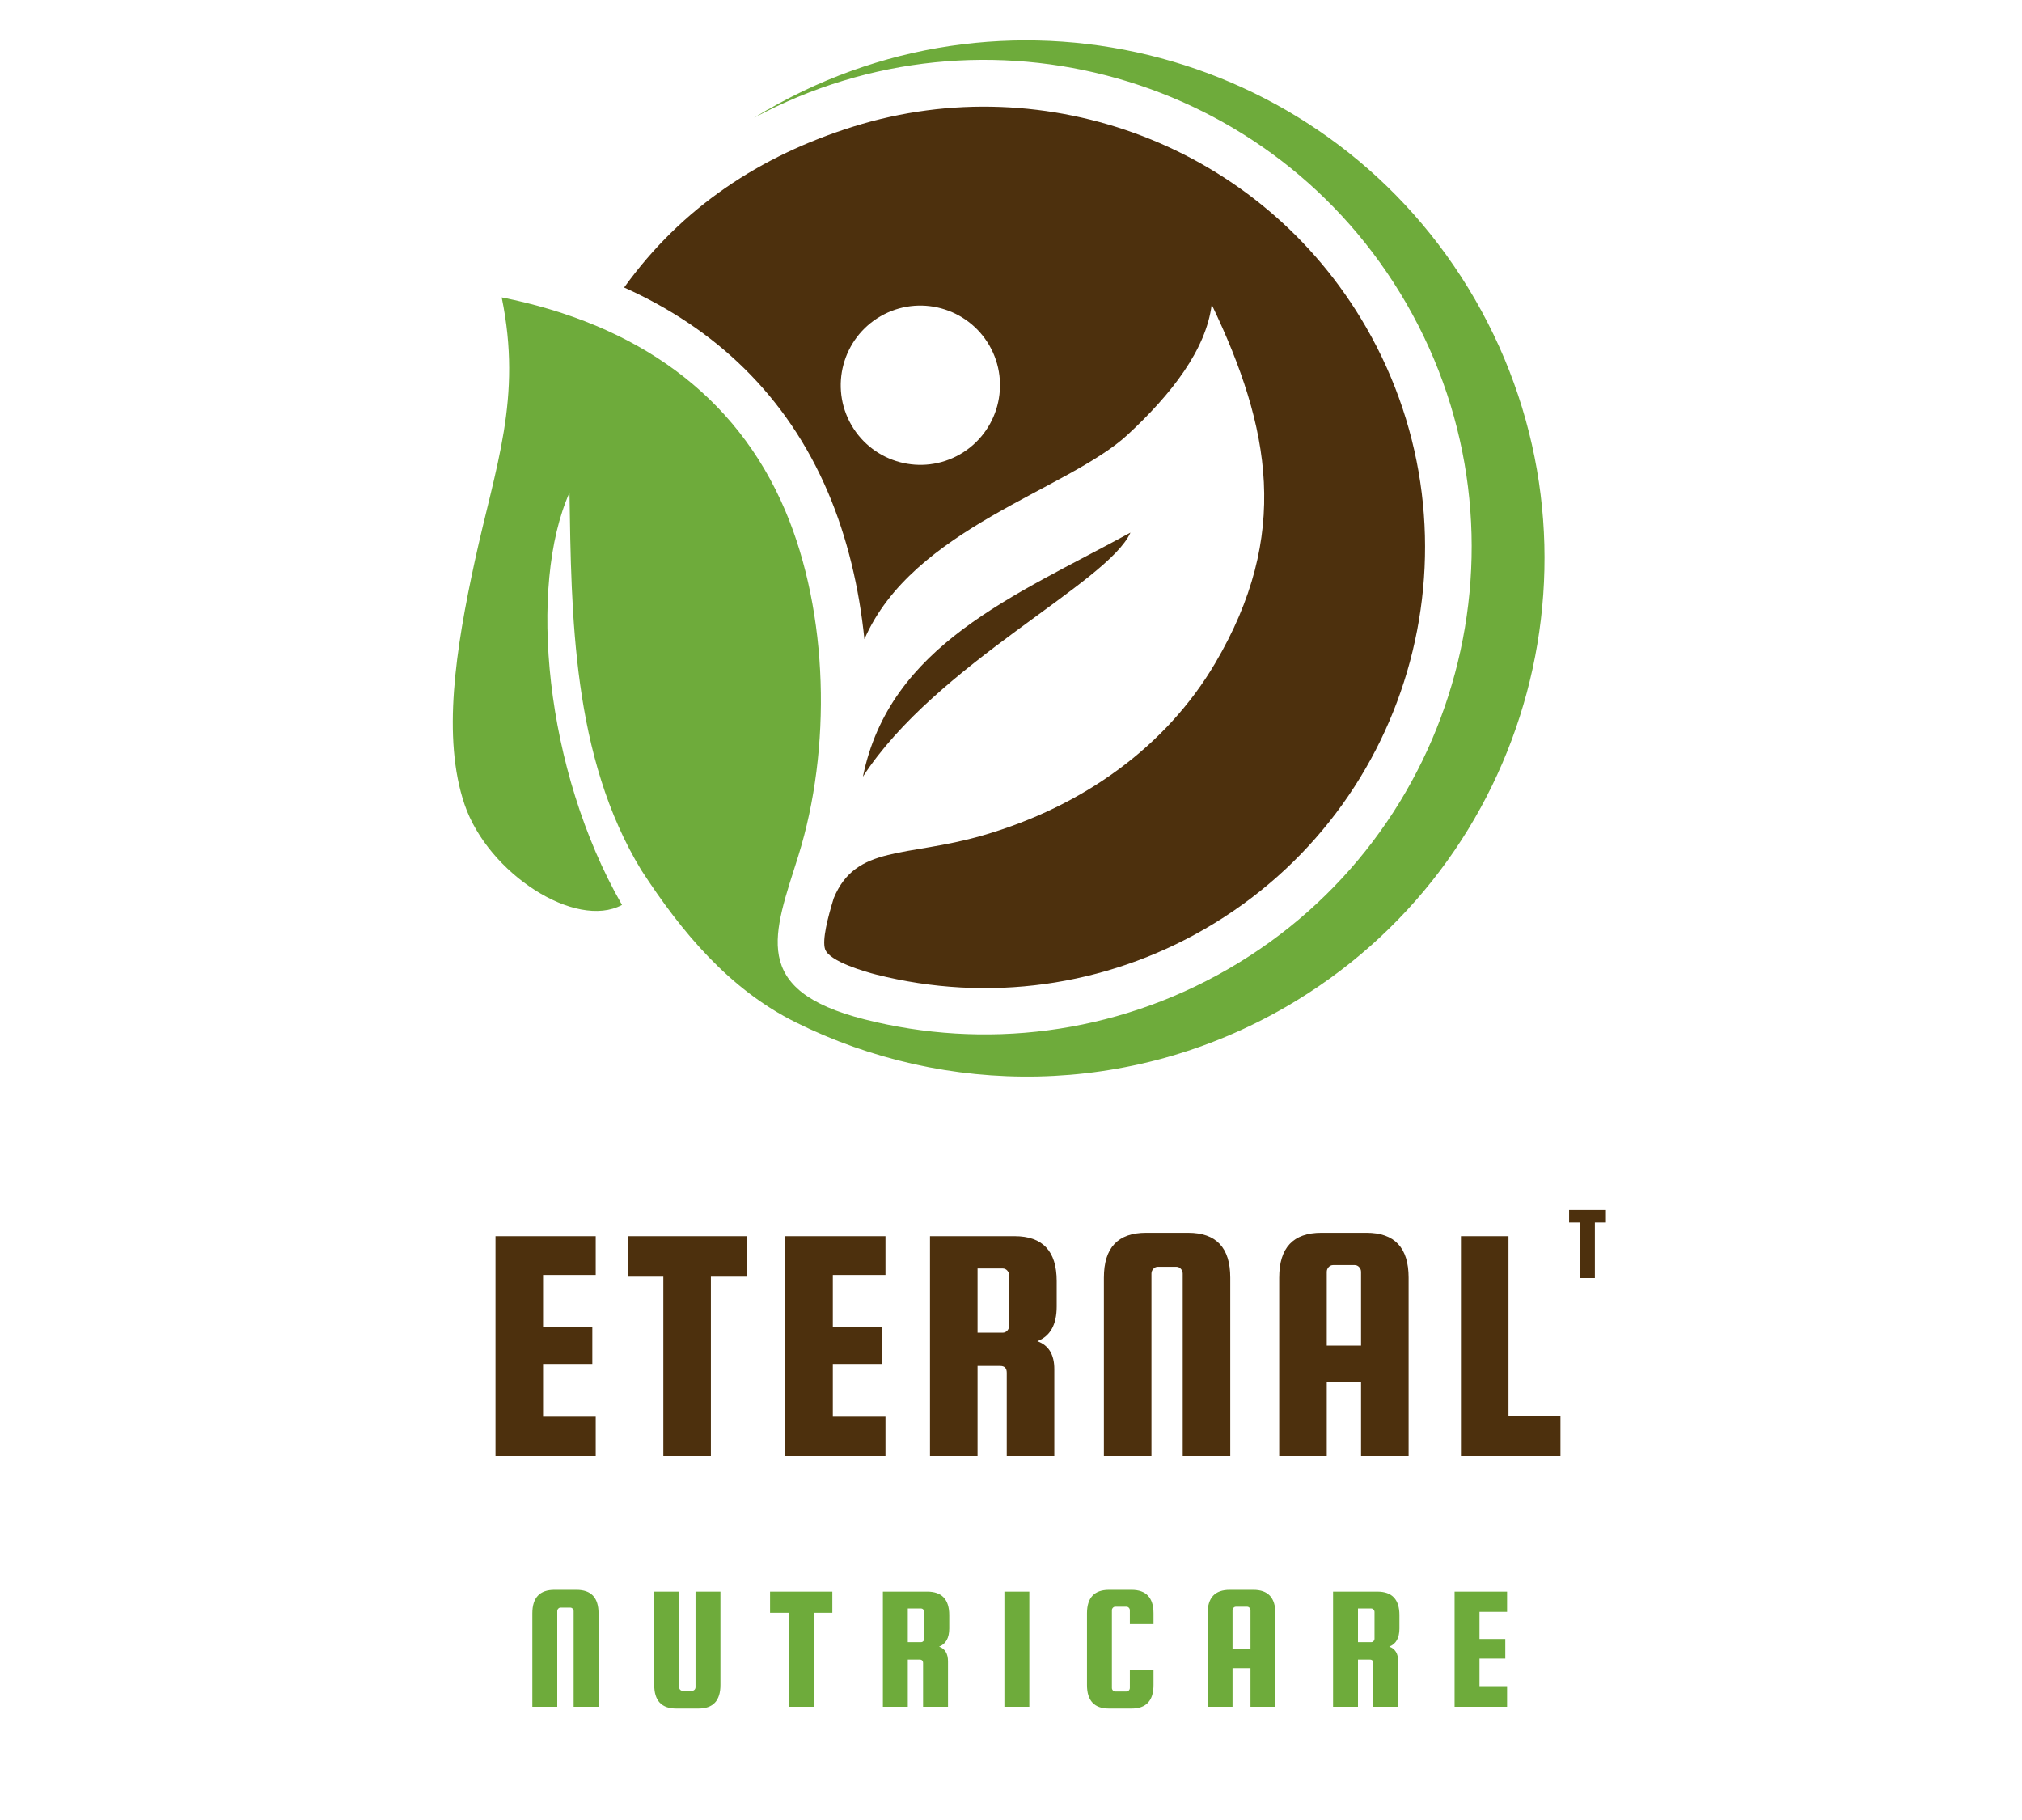
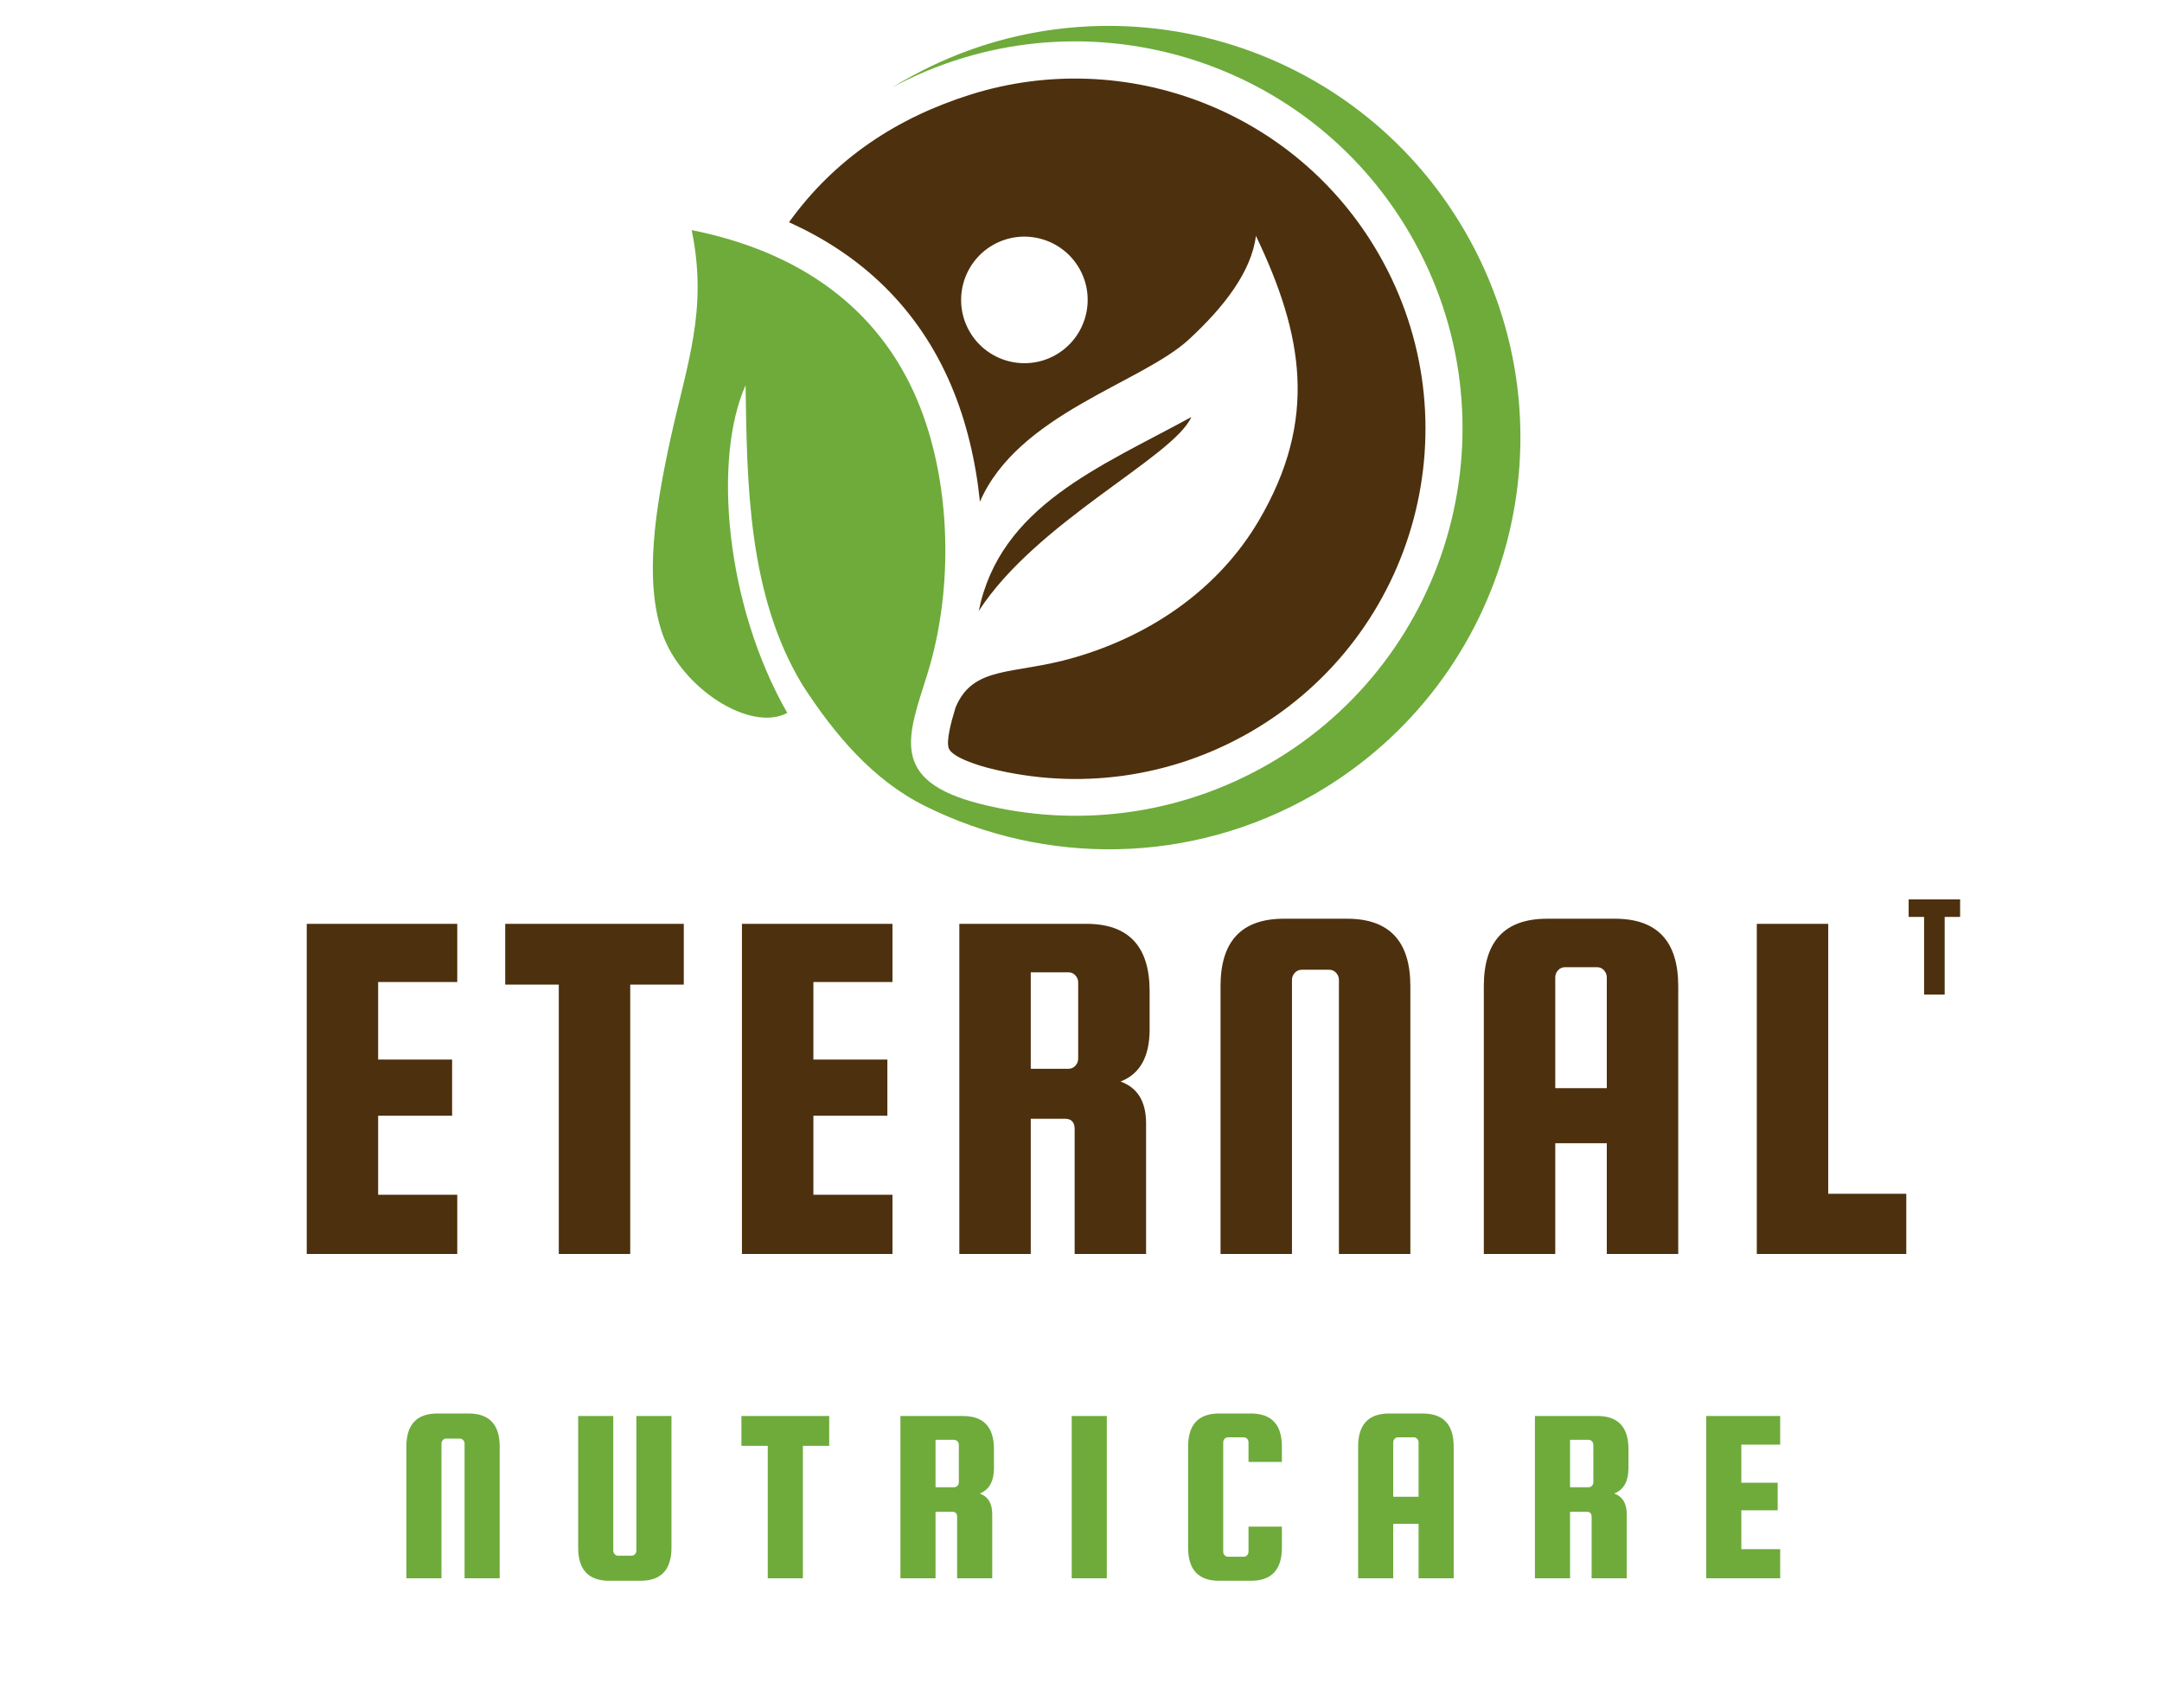
- <svg xmlns="http://www.w3.org/2000/svg" viewBox="0 0 500 450" width="100%" height="100%">
-   <g transform="translate(112, 10) scale(3.7)">
+ <svg xmlns="http://www.w3.org/2000/svg" viewBox="0 0 500 395" width="100%" height="100%">
+   <g transform="translate(151.0, 6) scale(2.75)">
    <path fill="#6EAB3B" fill-rule="evenodd" d="M 21.02 4.64 C 37.58 -4.92 58.75 0.75 68.31 17.31 C 77.87 33.87 72.2 55.04 55.64 64.6 C 45.21 70.62 32.94 70.6 22.9 65.61 C 18.49 63.42 15.29 59.6 12.6 55.46 C 7.96 47.84 7.92 38.37 7.79 30.22 C 5.03 36.41 6.1 48.71 11.3 57.77 C 8.2 59.44 2.35 55.67 0.78 51.06 C -0.74 46.6 0.19 40.64 1.46 34.8 C 2.84 28.45 4.65 23.93 3.26 17.17 C 12.23 18.96 18.91 23.63 22.21 31.42 C 25.12 38.28 25.31 47.37 23.08 54.5 C 21.45 59.7 19.78 63.46 27.52 65.42 C 35.45 67.43 44.15 66.47 51.8 62.06 C 67.37 53.07 72.71 33.15 63.72 17.58 C 54.9 2.3 35.56 -3.12 20.12 5.17 C 20.42 4.99 20.72 4.81 21.02 4.63 Z" />
    <path fill="#4D300D" fill-rule="evenodd" d="M 27.4 49.2 C 29.2 40.38 37.54 37.12 45.28 32.89 C 43.76 36.28 32.28 41.66 27.4 49.2 Z M 35.85 20.38 C 34.38 17.84 31.13 16.96 28.58 18.43 C 26.04 19.9 25.16 23.15 26.63 25.7 C 28.1 28.24 31.35 29.12 33.9 27.65 C 36.44 26.18 37.32 22.93 35.85 20.38 Z M 11.45 16.5 C 15.3 11.15 20.54 7.7 26.78 5.75 C 39.67 1.73 54.03 7.04 61.02 19.15 C 69.15 33.24 64.33 51.24 50.24 59.38 C 43.57 63.23 35.75 64.31 28.28 62.42 C 27.6 62.25 25.14 61.55 24.87 60.72 C 24.67 60.11 25.05 58.61 25.45 57.32 C 26.93 53.74 30.3 54.6 35.39 53.13 C 42.12 51.19 47.67 47.17 50.94 41.62 C 55.98 33.06 54.66 25.91 50.71 17.65 C 50.34 20.66 48.01 23.65 45.09 26.35 C 41.09 30.05 30.72 32.6 27.5 40.01 C 27.15 36.57 26.35 33.22 25.08 30.23 C 22.3 23.68 17.47 19.21 11.44 16.51 Z" />
  </g>
-   <path fill="#4D300D" d="M134.29 337.24L134.29 350.26L147.31 350.26L147.31 360L122.53 360L122.53 305.65L147.31 305.65L147.31 315.23L134.29 315.23L134.29 328L146.47 328L146.47 337.24L134.29 337.24M164.03 315.65L155.21 315.65L155.21 305.65L184.61 305.65L184.61 315.65L175.79 315.65L175.79 360L164.03 360L164.03 315.65M205.94 337.24L205.94 350.26L218.96 350.26L218.96 360L194.18 360L194.18 305.65L218.96 305.65L218.96 315.23L205.94 315.23L205.94 328L218.12 328L218.12 337.24L205.94 337.24M247.35 337.74L241.73 337.74L241.73 360L229.97 360L229.97 305.65L250.88 305.65Q261.30 305.65 261.30 316.74L261.30 323.04Q261.30 329.76 256.51 331.61Q260.71 333.12 260.71 338.50L260.71 360L248.95 360L248.95 339.42Q248.95 337.74 247.35 337.74M247.94 313.63L241.73 313.63L241.73 329.51L247.94 329.51Q248.61 329.51 249.08 329Q249.54 328.50 249.54 327.83L249.54 315.31Q249.54 314.64 249.08 314.14Q248.61 313.63 247.94 313.63M304.22 315.90L304.22 360L292.46 360L292.46 314.89Q292.46 314.22 292 313.72Q291.54 313.21 290.87 313.21L286.33 313.21Q285.66 313.21 285.20 313.72Q284.73 314.22 284.73 314.89L284.73 360L272.97 360L272.97 315.90Q272.97 304.81 283.39 304.81L293.81 304.81Q304.22 304.81 304.22 315.90M326.73 304.81L337.91 304.81Q348.32 304.81 348.32 315.90L348.32 360L336.56 360L336.56 341.77L328.08 341.77L328.08 360L316.32 360L316.32 315.90Q316.32 304.81 326.73 304.81M328.08 314.47L328.08 332.70L336.56 332.70L336.56 314.47Q336.56 313.80 336.10 313.30Q335.64 312.79 334.97 312.79L329.67 312.79Q329 312.79 328.54 313.30Q328.08 313.80 328.08 314.47M373.02 305.65L373.02 350.09L385.87 350.09L385.87 360L361.26 360L361.26 305.65" />
-   <path fill="#4D300D" d="M390.74 302.27L388.01 302.27L388.01 299.18L397.11 299.18L397.11 302.27L394.38 302.27L394.38 316L390.74 316" />
-   <path fill="#6EAB3B" d="M148.01 398.90L148.01 422L141.85 422L141.85 398.37Q141.85 398.02 141.61 397.76Q141.36 397.49 141.01 397.49L138.64 397.49Q138.28 397.49 138.04 397.76Q137.80 398.02 137.80 398.37L137.80 422L131.64 422L131.64 398.90Q131.64 393.09 137.10 393.09L142.55 393.09Q148.01 393.09 148.01 398.90M171.99 417.16L171.99 393.53L178.15 393.53L178.15 416.63Q178.15 422.44 172.69 422.44L167.24 422.44Q161.78 422.44 161.78 416.63L161.78 393.53L167.94 393.53L167.94 417.16Q167.94 417.51 168.18 417.78Q168.42 418.04 168.78 418.04L171.15 418.04Q171.50 418.04 171.75 417.78Q171.99 417.51 171.99 417.16M195.04 398.77L190.42 398.77L190.42 393.53L205.82 393.53L205.82 398.77L201.20 398.77L201.20 422L195.04 422L195.04 398.77M227.43 410.34L224.48 410.34L224.48 422L218.32 422L218.32 393.53L229.28 393.53Q234.73 393.53 234.73 399.34L234.73 402.64Q234.73 406.16 232.22 407.13Q234.42 407.92 234.42 410.74L234.42 422L228.26 422L228.26 411.22Q228.26 410.34 227.43 410.34M227.74 397.71L224.48 397.71L224.48 406.03L227.74 406.03Q228.09 406.03 228.33 405.76Q228.57 405.50 228.57 405.15L228.57 398.59Q228.57 398.24 228.33 397.98Q228.09 397.71 227.74 397.71M248.37 393.53L254.53 393.53L254.53 422L248.37 422L248.37 393.53M279.39 417.34L279.39 412.94L285.24 412.94L285.24 416.63Q285.24 422.44 279.79 422.44L274.24 422.44Q268.79 422.44 268.79 416.63L268.79 398.90Q268.79 393.09 274.24 393.09L279.79 393.09Q285.24 393.09 285.24 398.90L285.24 401.58L279.39 401.58L279.39 398.15Q279.39 397.80 279.15 397.54Q278.91 397.27 278.56 397.27L275.78 397.27Q275.43 397.27 275.19 397.54Q274.95 397.80 274.95 398.15L274.95 417.34Q274.95 417.69 275.19 417.95Q275.43 418.22 275.78 418.22L278.56 418.22Q278.91 418.22 279.15 417.95Q279.39 417.69 279.39 417.34M304.08 393.09L309.93 393.09Q315.38 393.09 315.38 398.90L315.38 422L309.22 422L309.22 412.45L304.78 412.45L304.78 422L298.62 422L298.62 398.90Q298.62 393.09 304.08 393.09M304.78 398.15L304.78 407.70L309.22 407.70L309.22 398.15Q309.22 397.80 308.98 397.54Q308.74 397.27 308.39 397.27L305.62 397.27Q305.26 397.27 305.02 397.54Q304.78 397.80 304.78 398.15M338.75 410.34L335.80 410.34L335.80 422L329.64 422L329.64 393.53L340.60 393.53Q346.05 393.53 346.05 399.34L346.05 402.64Q346.05 406.16 343.54 407.13Q345.74 407.92 345.74 410.74L345.74 422L339.58 422L339.58 411.22Q339.58 410.34 338.75 410.34M339.06 397.71L335.80 397.71L335.80 406.03L339.06 406.03Q339.41 406.03 339.65 405.76Q339.89 405.50 339.89 405.15L339.89 398.59Q339.89 398.24 339.65 397.98Q339.41 397.71 339.06 397.71M365.85 410.08L365.85 416.90L372.67 416.90L372.67 422L359.69 422L359.69 393.53L372.67 393.53L372.67 398.55L365.85 398.55L365.85 405.24L372.23 405.24L372.23 410.08" />
+   <path fill="#4D300D" d="M87.45 258.02L87.45 276.31L105.75 276.31L105.75 290L70.94 290L70.94 213.65L105.75 213.65L105.75 227.11L87.45 227.11L87.45 245.04L104.56 245.04L104.56 258.02L87.45 258.02M129.23 227.70L116.84 227.70L116.84 213.65L158.14 213.65L158.14 227.70L145.75 227.70L145.75 290L129.23 290L129.23 227.70M188.11 258.02L188.11 276.31L206.40 276.31L206.40 290L171.59 290L171.59 213.65L206.40 213.65L206.40 227.11L188.11 227.11L188.11 245.04L205.22 245.04L205.22 258.02L188.11 258.02M246.28 258.73L238.38 258.73L238.38 290L221.86 290L221.86 213.65L251.24 213.65Q265.87 213.65 265.87 229.23L265.87 238.08Q265.87 247.52 259.14 250.12Q265.05 252.24 265.05 259.79L265.05 290L248.53 290L248.53 261.09Q248.53 258.73 246.28 258.73M247.11 224.86L238.38 224.86L238.38 247.17L247.11 247.17Q248.05 247.17 248.70 246.46Q249.35 245.75 249.35 244.81L249.35 227.22Q249.35 226.28 248.70 225.57Q248.05 224.86 247.11 224.86M326.17 228.05L326.17 290L309.65 290L309.65 226.63Q309.65 225.69 309 224.98Q308.35 224.27 307.41 224.27L301.03 224.27Q300.09 224.27 299.44 224.98Q298.79 225.69 298.79 226.63L298.79 290L282.27 290L282.27 228.05Q282.27 212.47 296.90 212.47L311.54 212.47Q326.17 212.47 326.17 228.05M357.79 212.47L373.49 212.47Q388.12 212.47 388.12 228.05L388.12 290L371.60 290L371.60 264.39L359.68 264.39L359.68 290L343.16 290L343.16 228.05Q343.16 212.47 357.79 212.47M359.68 226.04L359.68 251.65L371.60 251.65L371.60 226.04Q371.60 225.10 370.95 224.39Q370.30 223.68 369.36 223.68L361.92 223.68Q360.98 223.68 360.33 224.39Q359.68 225.10 359.68 226.04M422.81 213.65L422.81 276.08L440.86 276.08L440.86 290L406.29 290L406.29 213.65" />
+   <path fill="#4D300D" d="M444.98 212.05L441.41 212.05L441.41 208L453.31 208L453.31 212.05L449.74 212.05L449.74 230L444.98 230" />
+   <path fill="#6EAB3B" d="M115.56 334.55L115.56 365L107.44 365L107.44 333.85Q107.44 333.39 107.12 333.04Q106.80 332.69 106.33 332.69L103.20 332.69Q102.74 332.69 102.42 333.04Q102.10 333.39 102.10 333.85L102.10 365L93.98 365L93.98 334.55Q93.98 326.89 101.17 326.89L108.36 326.89Q115.56 326.89 115.56 334.55M147.17 358.62L147.17 327.47L155.29 327.47L155.29 357.92Q155.29 365.58 148.09 365.58L140.90 365.58Q133.71 365.58 133.71 357.92L133.71 327.47L141.83 327.47L141.83 358.62Q141.83 359.08 142.15 359.43Q142.47 359.78 142.93 359.78L146.06 359.78Q146.53 359.78 146.85 359.43Q147.17 359.08 147.17 358.62M177.56 334.38L171.47 334.38L171.47 327.47L191.77 327.47L191.77 334.38L185.68 334.38L185.68 365L177.56 365L177.56 334.38M220.25 349.63L216.36 349.63L216.36 365L208.24 365L208.24 327.47L222.68 327.47Q229.87 327.47 229.87 335.13L229.87 339.48Q229.87 344.12 226.57 345.40Q229.47 346.44 229.47 350.15L229.47 365L221.35 365L221.35 350.79Q221.35 349.63 220.25 349.63M220.65 332.98L216.36 332.98L216.36 343.95L220.65 343.95Q221.12 343.95 221.43 343.60Q221.75 343.25 221.75 342.79L221.75 334.14Q221.75 333.68 221.43 333.33Q221.12 332.98 220.65 332.98M247.85 327.47L255.97 327.47L255.97 365L247.85 365L247.85 327.47M288.74 358.85L288.74 353.05L296.46 353.05L296.46 357.92Q296.46 365.58 289.27 365.58L281.96 365.58Q274.77 365.58 274.77 357.92L274.77 334.55Q274.77 326.89 281.96 326.89L289.27 326.89Q296.46 326.89 296.46 334.55L296.46 338.09L288.74 338.09L288.74 333.56Q288.74 333.10 288.43 332.75Q288.11 332.40 287.64 332.40L283.99 332.40Q283.52 332.40 283.20 332.75Q282.89 333.10 282.89 333.56L282.89 358.85Q282.89 359.32 283.20 359.66Q283.52 360.01 283.99 360.01L287.64 360.01Q288.11 360.01 288.43 359.66Q288.74 359.32 288.74 358.85M321.28 326.89L329 326.89Q336.19 326.89 336.19 334.55L336.19 365L328.07 365L328.07 352.41L322.21 352.41L322.21 365L314.09 365L314.09 334.55Q314.09 326.89 321.28 326.89M322.21 333.56L322.21 346.15L328.07 346.15L328.07 333.56Q328.07 333.10 327.75 332.75Q327.43 332.40 326.97 332.40L323.31 332.40Q322.85 332.40 322.53 332.75Q322.21 333.10 322.21 333.56M366.99 349.63L363.10 349.63L363.10 365L354.98 365L354.98 327.47L369.42 327.47Q376.61 327.47 376.61 335.13L376.61 339.48Q376.61 344.12 373.31 345.40Q376.21 346.44 376.21 350.15L376.21 365L368.09 365L368.09 350.79Q368.09 349.63 366.99 349.63M367.39 332.98L363.10 332.98L363.10 343.95L367.39 343.95Q367.86 343.95 368.18 343.60Q368.49 343.25 368.49 342.79L368.49 334.14Q368.49 333.68 368.18 333.33Q367.86 332.98 367.39 332.98M402.71 349.28L402.71 358.27L411.70 358.27L411.70 365L394.59 365L394.59 327.47L411.70 327.47L411.70 334.09L402.71 334.09L402.71 342.90L411.12 342.90L411.12 349.28" />
</svg>
